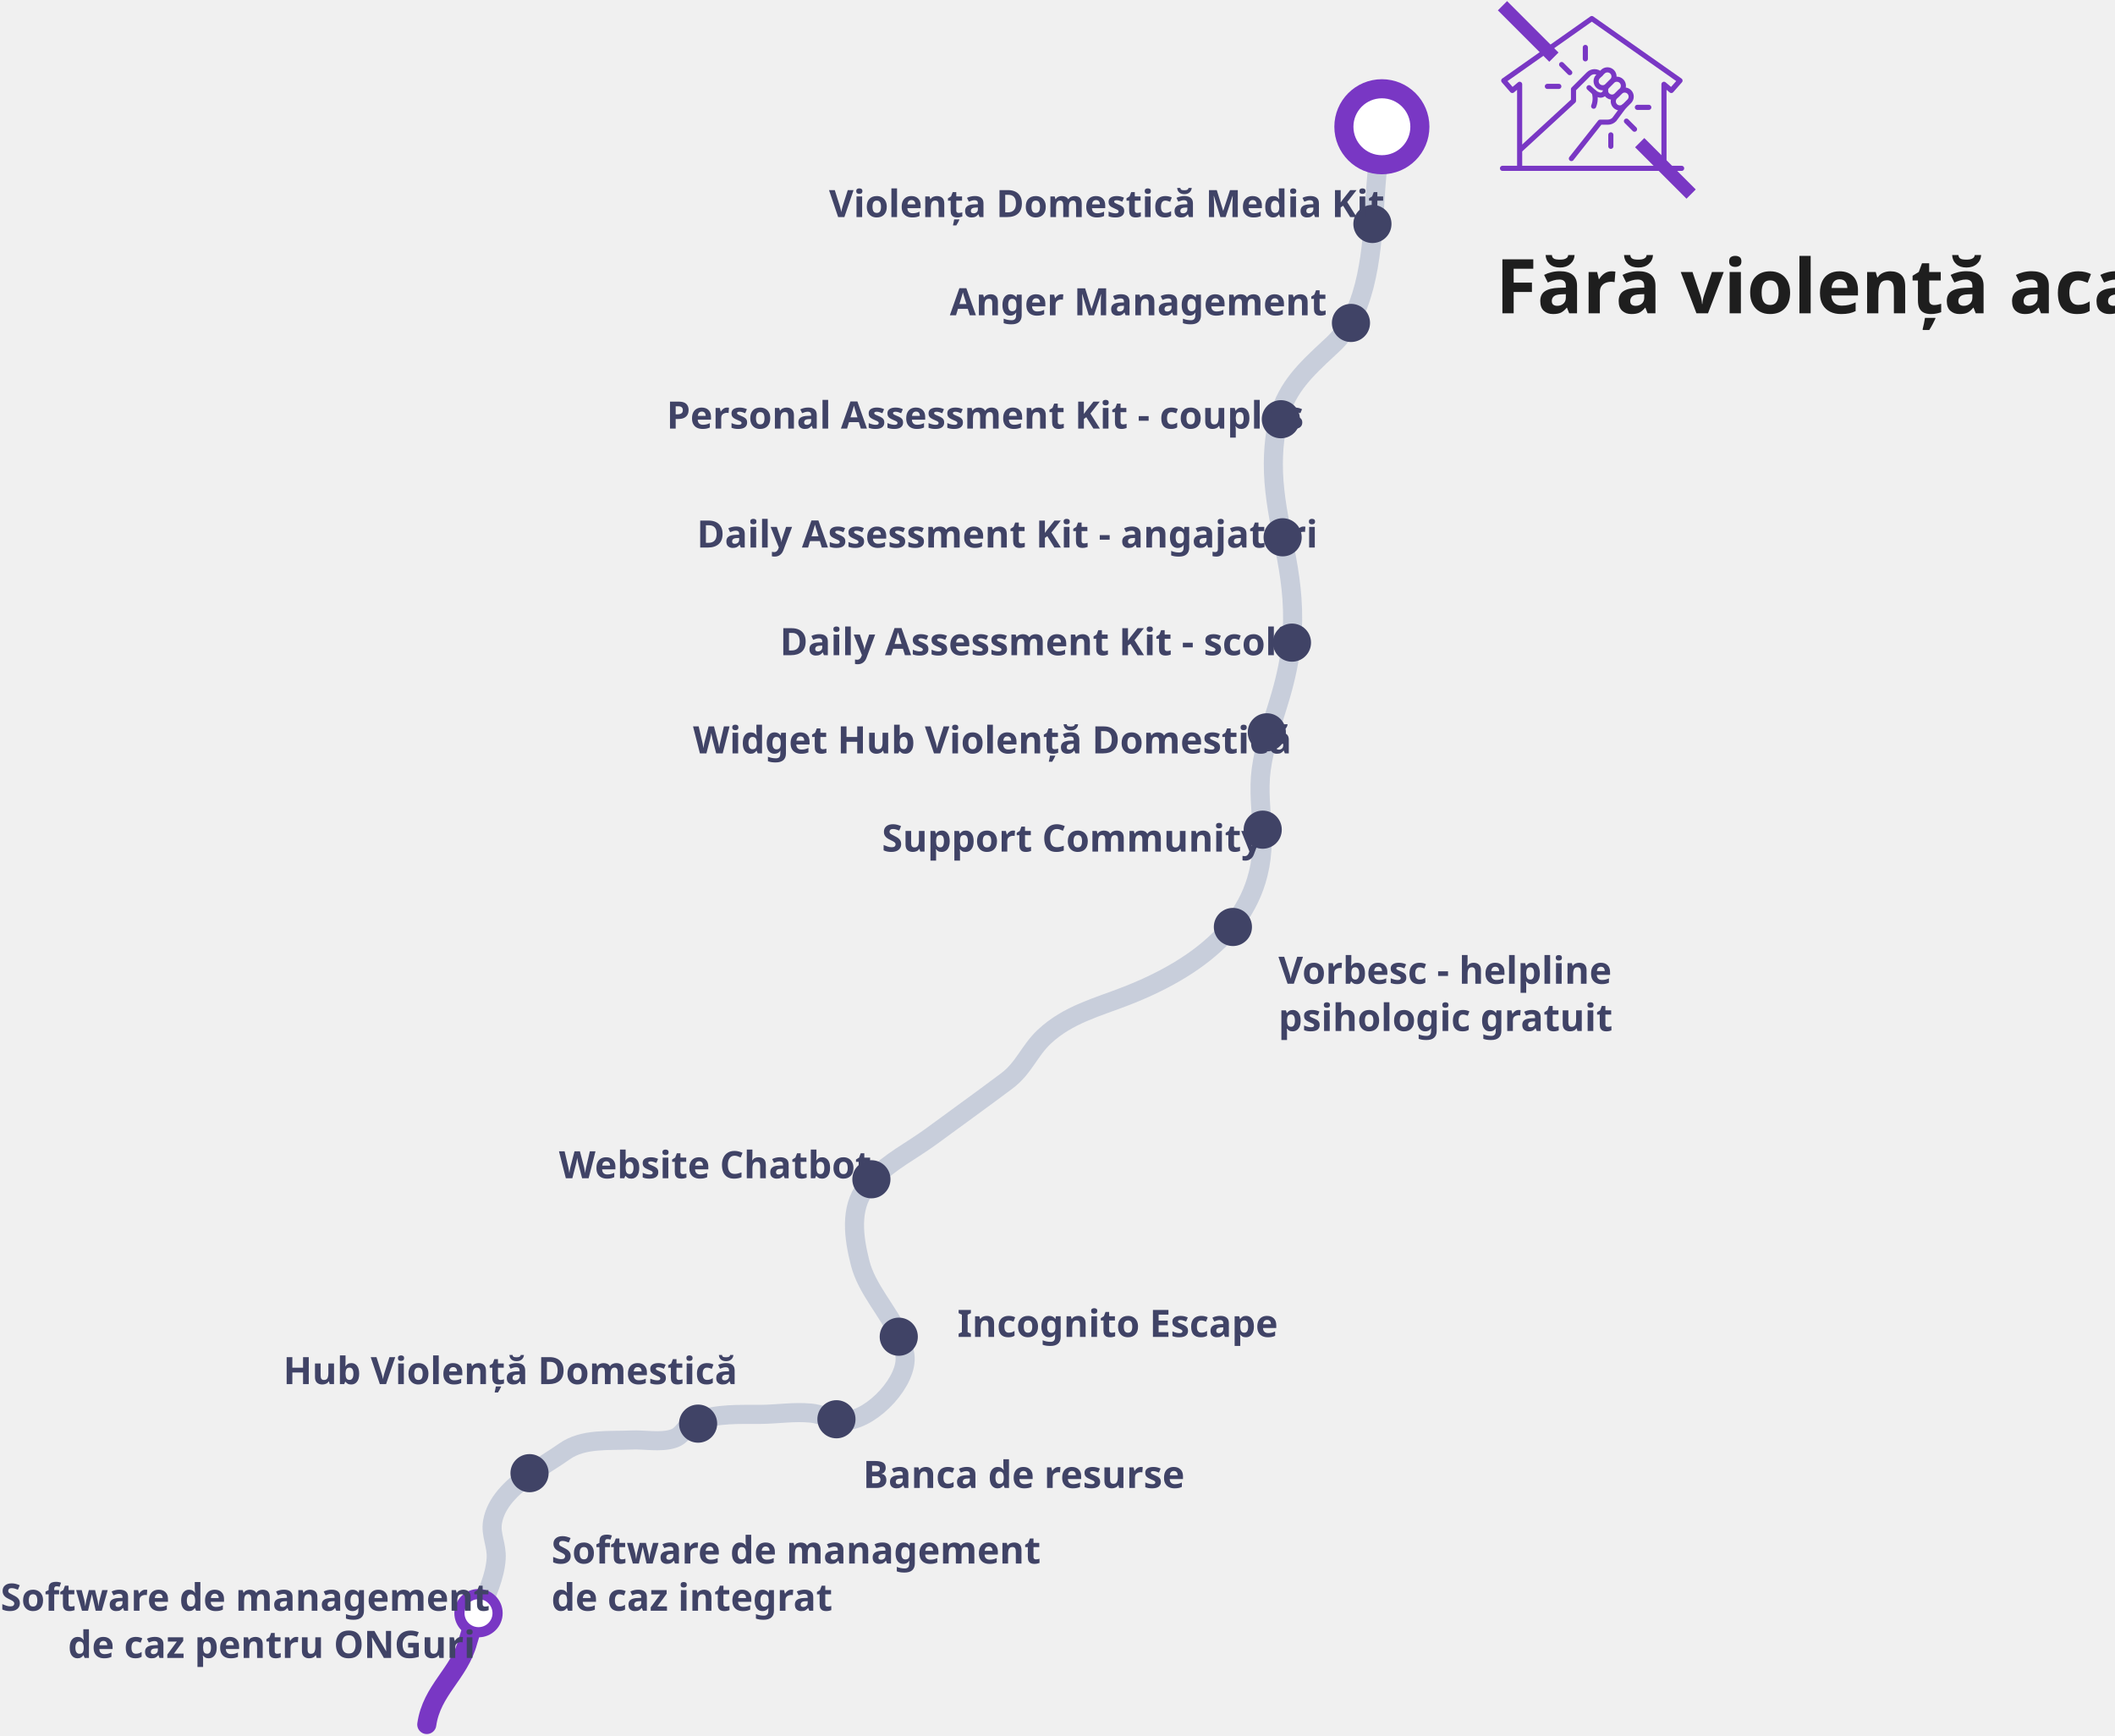
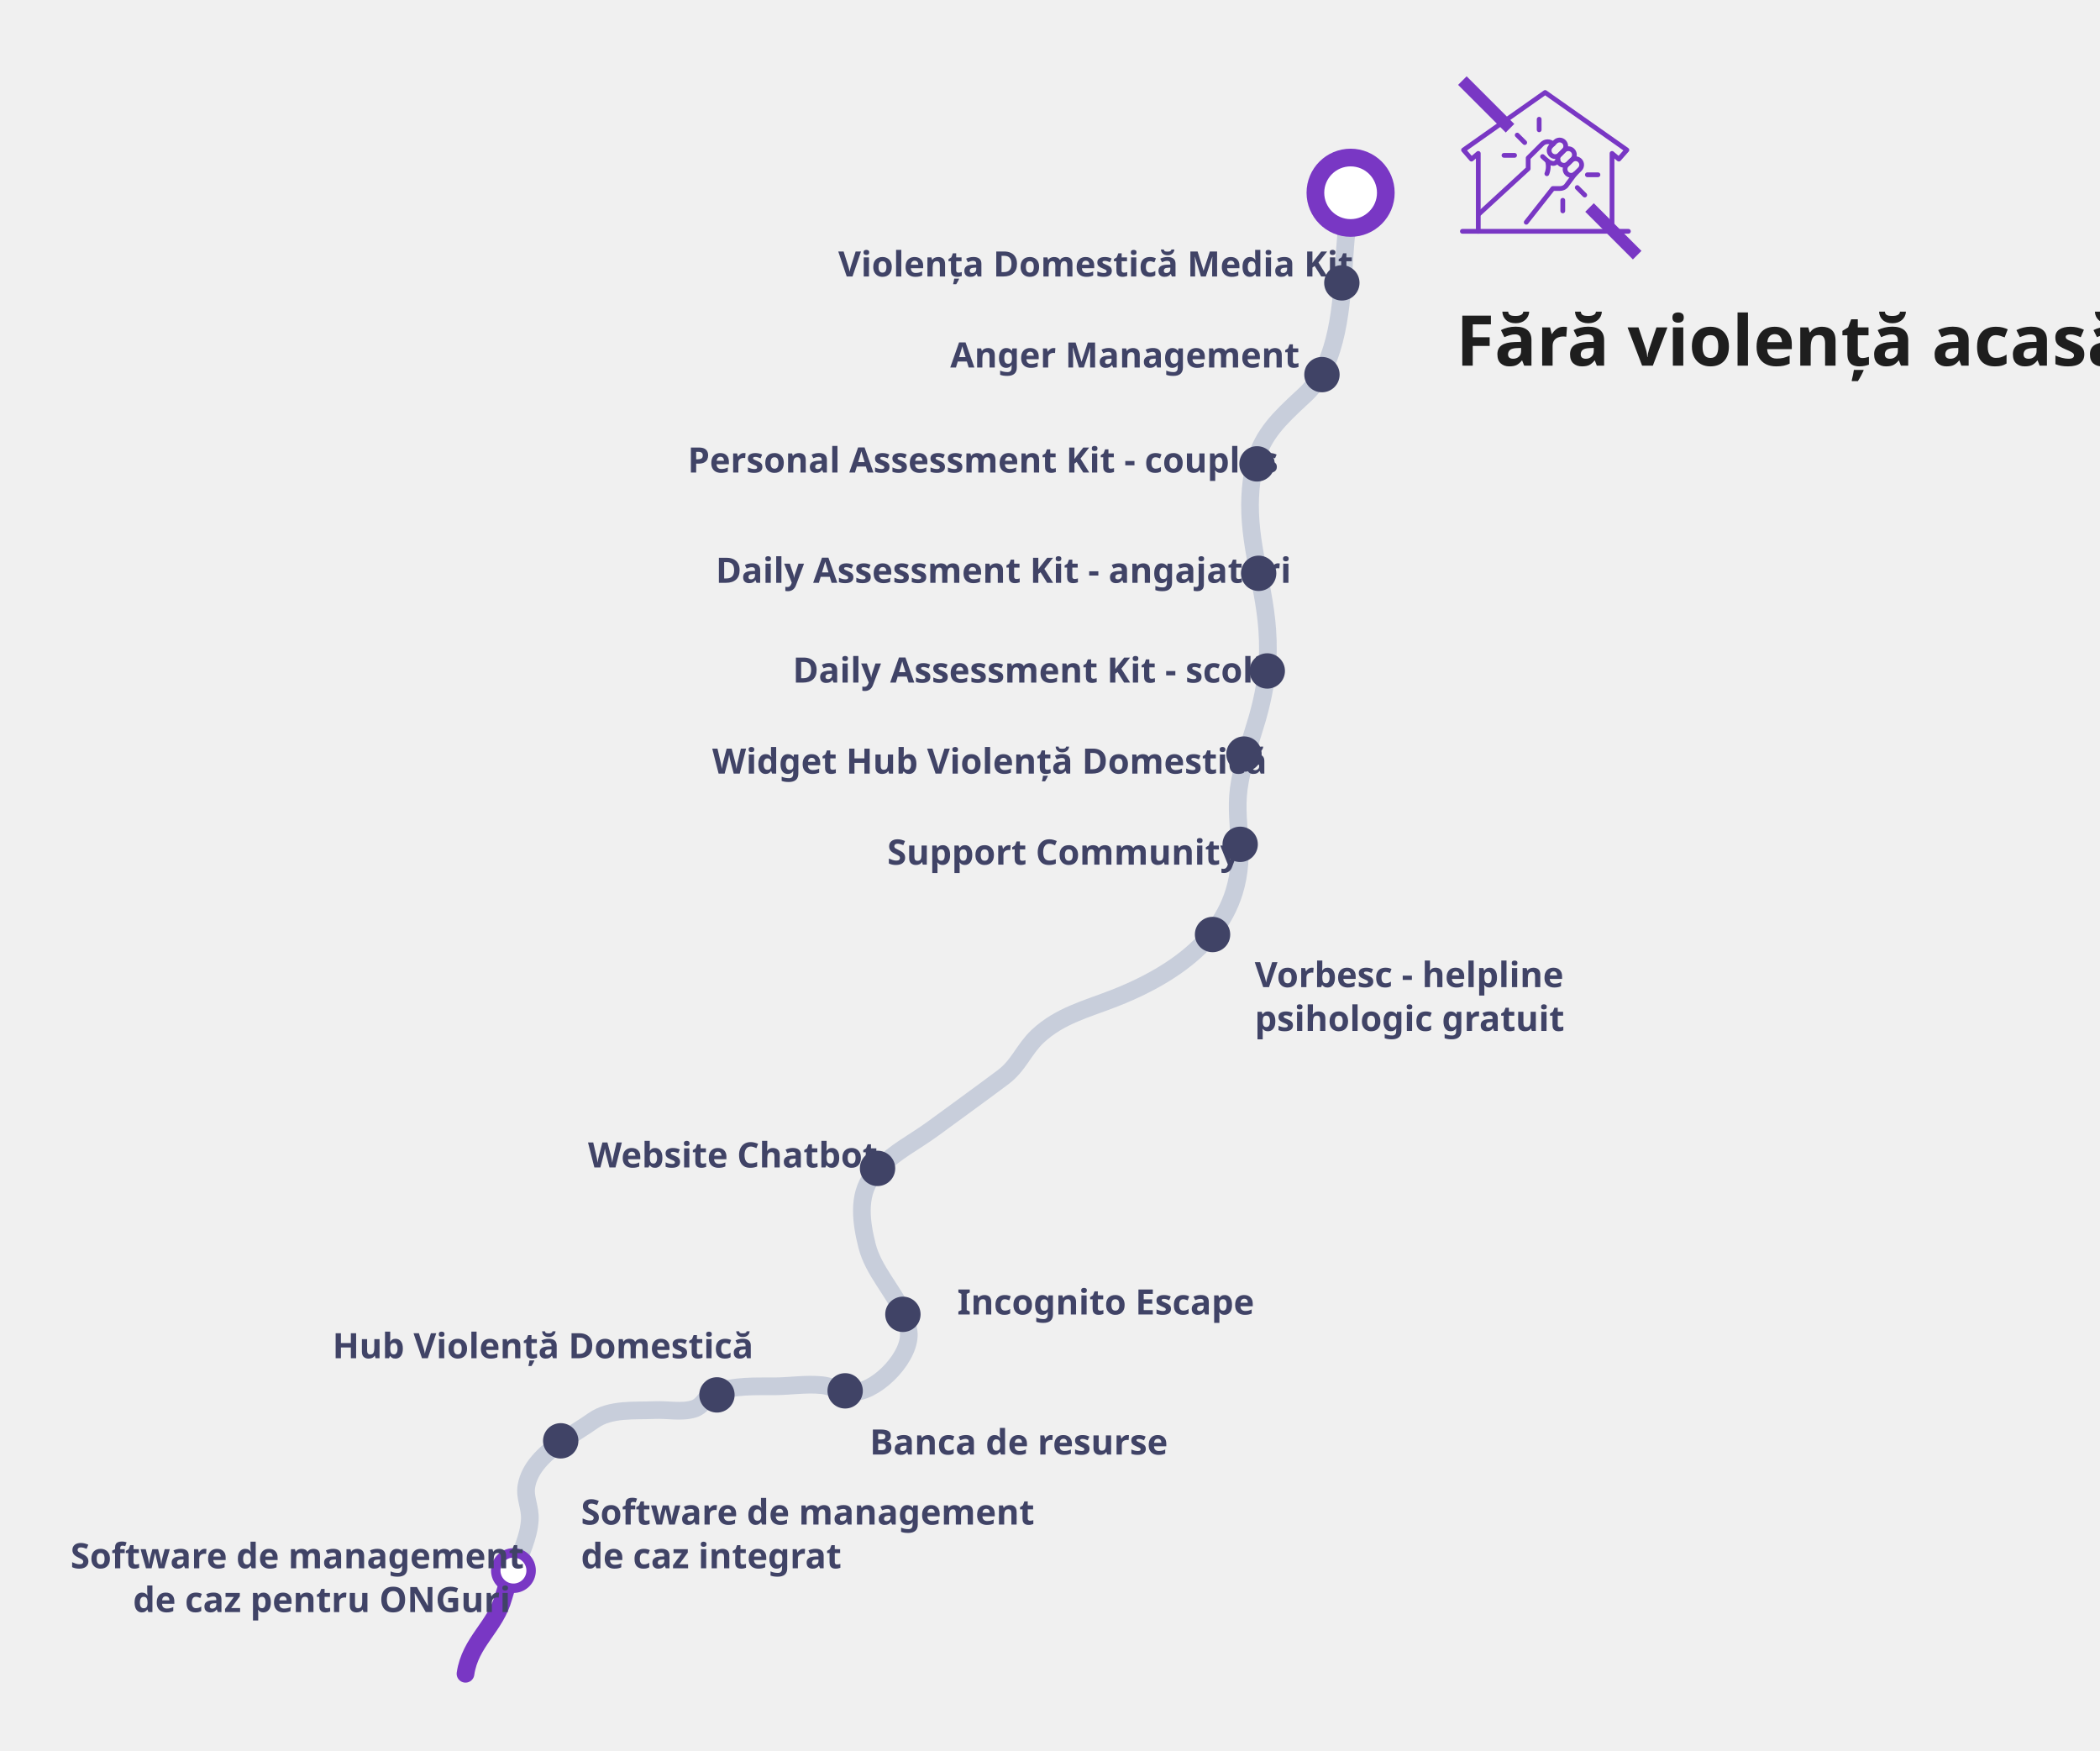
- <svg xmlns="http://www.w3.org/2000/svg" width="1120" height="919" viewBox="0 0 1120 919" fill="none">
-   <path d="M727.199 119.324C727.953 109.869 728.357 100.792 729.085 93.007C729.893 84.469 731.617 75.957 732.398 67.472C732.452 66.879 732.506 66.287 732.559 65.694" stroke="#C8CEDB" stroke-width="10.106" stroke-miterlimit="10" stroke-linecap="round" stroke-linejoin="round" />
-   <path d="M731.777 87.242C742.89 87.242 751.899 78.234 751.899 67.121C751.899 56.009 742.89 47 731.777 47C720.665 47 711.656 56.009 711.656 67.121C711.656 78.234 720.665 87.242 731.777 87.242Z" fill="white" stroke="#7937C4" stroke-width="10.106" stroke-miterlimit="10" stroke-linecap="round" stroke-linejoin="round" />
-   <path d="M715.4 169.802C721.515 158.596 724.424 144.805 726.067 131.068C726.525 127.135 726.902 123.202 727.198 119.323" stroke="#C8CEDB" stroke-width="10.106" stroke-miterlimit="10" stroke-linecap="round" stroke-linejoin="round" />
-   <path d="M726.768 128.697C732.347 128.697 736.869 124.175 736.869 118.596C736.869 113.017 732.347 108.495 726.768 108.495C721.189 108.495 716.667 113.017 716.667 118.596C716.667 124.175 721.189 128.697 726.768 128.697Z" fill="#404366" />
-   <path d="M677.421 220.334C681.838 204.926 691.158 196.037 703.603 184.455C704.33 183.781 705.057 183.108 705.785 182.435C709.663 178.825 712.815 174.542 715.401 169.802" stroke="#C8CEDB" stroke-width="10.106" stroke-miterlimit="10" stroke-linecap="round" stroke-linejoin="round" />
-   <path d="M715.401 181.115C720.979 181.115 725.502 176.592 725.502 171.014C725.502 165.435 720.979 160.913 715.401 160.913C709.822 160.913 705.3 165.435 705.3 171.014C705.3 176.592 709.822 181.115 715.401 181.115Z" fill="#404366" />
-   <path d="M679.145 284.522C676.506 271 674.243 258.61 674.297 245.33C674.324 239.727 674.755 233.963 675.751 227.876C676.182 225.182 676.748 222.677 677.421 220.333" stroke="#C8CEDB" stroke-width="10.106" stroke-miterlimit="10" stroke-linecap="round" stroke-linejoin="round" />
-   <path d="M678.283 232.105C683.861 232.105 688.384 227.582 688.384 222.004C688.384 216.425 683.861 211.903 678.283 211.903C672.704 211.903 668.182 216.425 668.182 222.004C668.182 227.582 672.704 232.105 678.283 232.105Z" fill="#404366" />
-   <path d="M683.859 340.28C684.64 332.523 684.721 324.9 684.155 316.954C683.67 310.139 682.7 303.108 681.3 295.593C680.599 291.795 679.872 288.105 679.172 284.496" stroke="#C8CEDB" stroke-width="10.106" stroke-miterlimit="10" stroke-linecap="round" stroke-linejoin="round" />
-   <path d="M679.226 294.623C684.805 294.623 689.327 290.101 689.327 284.522C689.327 278.944 684.805 274.421 679.226 274.421C673.647 274.421 669.125 278.944 669.125 284.522C669.125 290.101 673.647 294.623 679.226 294.623Z" fill="#404366" />
-   <path d="M672.033 388.522C674 381.68 676.262 374.919 678.255 368.051C681.111 358.219 682.942 349.168 683.858 340.28" stroke="#C8CEDB" stroke-width="10.106" stroke-miterlimit="10" stroke-linecap="round" stroke-linejoin="round" />
-   <path d="M684.155 350.408C689.733 350.408 694.256 345.885 694.256 340.307C694.256 334.728 689.733 330.206 684.155 330.206C678.576 330.206 674.054 334.728 674.054 340.307C674.054 345.885 678.576 350.408 684.155 350.408Z" fill="#404366" />
-   <path d="M668.317 439.62C667.913 428.98 666.431 418.421 667.859 407.593C668.721 401.101 670.256 394.798 672.034 388.549" stroke="#C8CEDB" stroke-width="10.106" stroke-miterlimit="10" stroke-linecap="round" stroke-linejoin="round" />
-   <path d="M670.849 397.896C676.428 397.896 680.95 393.373 680.95 387.795C680.95 382.216 676.428 377.694 670.849 377.694C665.27 377.694 660.748 382.216 660.748 387.795C660.748 393.373 665.27 397.896 670.849 397.896Z" fill="#404366" />
-   <path d="M652.882 489.667C658.323 482.798 662.606 475.067 665.272 466.34C666.808 461.33 667.831 455.97 668.208 450.286C668.451 446.704 668.424 443.148 668.289 439.593" stroke="#C8CEDB" stroke-width="10.106" stroke-miterlimit="10" stroke-linecap="round" stroke-linejoin="round" />
-   <path d="M668.666 449.452C674.245 449.452 678.767 444.929 678.767 439.351C678.767 433.772 674.245 429.25 668.666 429.25C663.088 429.25 658.565 433.772 658.565 439.351C658.565 444.929 663.088 449.452 668.666 449.452Z" fill="#404366" />
-   <path d="M462.283 624.482C471.441 614.838 482.593 609.559 493.448 601.559C506.674 591.835 520.007 582.246 533.098 572.441C542.229 565.599 544.95 556.603 552.95 549.034C565.61 537.128 581.367 533.33 596.775 527.269C599.846 526.057 602.943 524.791 605.987 523.418C623.792 515.445 641.031 504.616 652.883 489.667" stroke="#C8CEDB" stroke-width="10.106" stroke-miterlimit="10" stroke-linecap="round" stroke-linejoin="round" />
-   <path d="M652.882 500.98C658.461 500.98 662.983 496.457 662.983 490.879C662.983 485.3 658.461 480.778 652.882 480.778C647.304 480.778 642.781 485.3 642.781 490.879C642.781 496.457 647.304 500.98 652.882 500.98Z" fill="#404366" />
-   <path d="M462.283 624.482C460.936 625.883 459.643 627.391 458.404 629.007C449.892 640.051 452.155 655.701 455.468 668.738C459.05 682.906 470.552 694.408 476.263 707.58" stroke="#C8CEDB" stroke-width="10.106" stroke-miterlimit="10" stroke-linecap="round" stroke-linejoin="round" />
-   <path d="M461.449 634.583C467.027 634.583 471.55 630.061 471.55 624.482C471.55 618.903 467.027 614.381 461.449 614.381C455.87 614.381 451.348 618.903 451.348 624.482C451.348 630.061 455.87 634.583 461.449 634.583Z" fill="#404366" />
-   <path d="M476.262 707.58C477.663 710.812 478.714 714.125 479.199 717.627C481.084 731.014 462.417 751.081 448.545 752.24C446.498 752.401 444.451 752.105 442.377 751.62" stroke="#C8CEDB" stroke-width="10.106" stroke-miterlimit="10" stroke-linecap="round" stroke-linejoin="round" />
-   <path d="M475.94 717.95C481.519 717.95 486.041 713.427 486.041 707.849C486.041 702.27 481.519 697.748 475.94 697.748C470.361 697.748 465.839 702.27 465.839 707.849C465.839 713.427 470.361 717.95 475.94 717.95Z" fill="#404366" />
-   <path d="M442.377 751.62C438.148 750.623 433.892 748.791 429.663 748.333C420.693 747.418 411.831 748.899 402.888 748.98C392.33 749.061 379.104 748.36 369.326 752.535" stroke="#C8CEDB" stroke-width="10.106" stroke-miterlimit="10" stroke-linecap="round" stroke-linejoin="round" />
-   <path d="M442.943 761.667C448.521 761.667 453.044 757.144 453.044 751.566C453.044 745.987 448.521 741.465 442.943 741.465C437.364 741.465 432.842 745.987 432.842 751.566C432.842 757.144 437.364 761.667 442.943 761.667Z" fill="#404366" />
-   <path d="M369.299 752.536C368.006 753.102 366.74 753.721 365.582 754.475C362.161 756.63 361.353 760.32 356.397 761.883C349.636 764.011 341.151 762.206 334.148 762.556C322.7 763.095 308.801 761.559 298.889 768.617C293.555 772.415 286.66 776.428 280.168 781.088" stroke="#C8CEDB" stroke-width="10.106" stroke-miterlimit="10" stroke-linecap="round" stroke-linejoin="round" />
-   <path d="M369.677 763.984C375.256 763.984 379.778 759.461 379.778 753.883C379.778 748.304 375.256 743.781 369.677 743.781C364.099 743.781 359.576 748.304 359.576 753.883C359.576 759.461 364.099 763.984 369.677 763.984Z" fill="#404366" />
-   <path d="M280.169 781.06C270.984 787.66 262.633 795.552 260.829 805.895C259.644 812.629 263.199 818.124 262.741 825.37C262.149 834.905 257.596 844.656 253.448 854.246" stroke="#C8CEDB" stroke-width="10.106" stroke-miterlimit="10" stroke-linecap="round" stroke-linejoin="round" />
-   <path d="M280.411 790.219C285.989 790.219 290.512 785.697 290.512 780.118C290.512 774.539 285.989 770.017 280.411 770.017C274.832 770.017 270.31 774.539 270.31 780.118C270.31 785.697 274.832 790.219 280.411 790.219Z" fill="#404366" />
-   <path d="M253.394 854.246C251.185 859.337 249.084 864.374 247.764 869.276C243.185 886.354 228.613 894.973 226 913.209" stroke="#7937C4" stroke-width="10.106" stroke-miterlimit="10" stroke-linecap="round" stroke-linejoin="round" />
-   <path d="M253.394 864.347C258.973 864.347 263.495 859.825 263.495 854.246C263.495 848.668 258.973 844.145 253.394 844.145C247.815 844.145 243.293 848.668 243.293 854.246C243.293 859.825 247.815 864.347 253.394 864.347Z" fill="white" stroke="#7937C4" stroke-width="5.387" stroke-miterlimit="10" stroke-linecap="round" stroke-linejoin="round" />
-   <path d="M853.683 42.955C855.048 41.59 855.048 39.378 853.683 38.014C852.319 36.649 850.107 36.649 848.742 38.014L846.246 40.51C844.882 41.874 844.882 44.086 846.246 45.451C847.61 46.815 849.822 46.815 851.187 45.451L853.683 42.955Z" stroke="#7937C4" stroke-width="2.714" stroke-linecap="round" stroke-linejoin="round" />
-   <path d="M858.642 47.9C860.007 46.536 860.007 44.324 858.642 42.959C857.278 41.595 855.066 41.595 853.701 42.959L851.205 45.456C849.84 46.82 849.84 49.032 851.205 50.397C852.569 51.761 854.781 51.761 856.146 50.397L858.642 47.9Z" stroke="#7937C4" stroke-width="2.714" stroke-linecap="round" stroke-linejoin="round" />
-   <path d="M862.781 53.635C864.145 52.27 864.145 50.058 862.781 48.694C861.416 47.329 859.204 47.329 857.84 48.694L855.344 51.19C853.979 52.554 853.979 54.766 855.344 56.13C856.708 57.495 858.92 57.495 860.284 56.13L862.781 53.635Z" stroke="#7937C4" stroke-width="2.714" stroke-linecap="round" stroke-linejoin="round" />
-   <path d="M847.51 39.27C846.678 38.438 845.549 37.971 844.372 37.971C843.194 37.971 842.065 38.438 841.233 39.27L833.244 47.24V53.373L805.403 78.976" stroke="#7937C4" stroke-width="2.714" stroke-linecap="round" stroke-linejoin="round" />
-   <path d="M850.186 48.259C850.039 48.884 849.678 49.438 849.167 49.826C848.656 50.215 848.025 50.413 847.384 50.388C846.084 50.189 844.879 49.584 843.945 48.659C842.962 47.785 842.252 47.221 841.47 46.439" stroke="#7937C4" stroke-width="2.714" stroke-linecap="round" stroke-linejoin="round" />
-   <path d="M860.013 56.32L854.845 63.271C854.4 63.72 853.87 64.077 853.285 64.32C852.701 64.564 852.075 64.69 851.442 64.691H847.348L832.136 83.961" stroke="#7937C4" stroke-width="2.714" stroke-linecap="round" stroke-linejoin="round" />
-   <path d="M844.253 48.968C844.981 51.36 844.865 53.929 843.926 56.247" stroke="#7937C4" stroke-width="2.714" stroke-linecap="round" stroke-linejoin="round" />
-   <path d="M853.02 71.423V77.483" stroke="#7937C4" stroke-width="2.714" stroke-linecap="round" stroke-linejoin="round" />
-   <path d="M867.074 56.849H873.115" stroke="#7937C4" stroke-width="2.714" stroke-linecap="round" stroke-linejoin="round" />
-   <path d="M861.285 64.145L865.561 68.421" stroke="#7937C4" stroke-width="2.714" stroke-linecap="round" stroke-linejoin="round" />
-   <path d="M839.523 31.156V25.115" stroke="#7937C4" stroke-width="2.714" stroke-linecap="round" stroke-linejoin="round" />
-   <path d="M825.475 45.749H819.415" stroke="#7937C4" stroke-width="2.714" stroke-linecap="round" stroke-linejoin="round" />
-   <path d="M831.261 38.45L826.967 34.174" stroke="#7937C4" stroke-width="2.714" stroke-linecap="round" stroke-linejoin="round" />
-   <path d="M881.156 89.147V44.638L885.05 47.913L889.654 42.69L842.943 9.827L796.305 42.69L800.836 47.913L804.73 44.638V89.147" stroke="#7937C4" stroke-width="2.714" stroke-linecap="round" stroke-linejoin="round" />
-   <path d="M795.65 89.147H890.51" stroke="#7937C4" stroke-width="2.714" stroke-linecap="round" stroke-linejoin="round" />
-   <path d="M798.081 0.594L793.191 5.483L820.418 32.71L825.307 27.82L798.081 0.594Z" fill="#7937C4" />
-   <path d="M870.748 73.099L865.858 77.989L893.085 105.215L897.974 100.326L870.748 73.099Z" fill="#7937C4" />
-   <text fill="#1E1E1E" xml:space="preserve" style="white-space: pre" font-family="Titillium Web" font-size="40" font-weight="600" letter-spacing="0px">
-     <tspan x="792" y="165.9">Fără violență acasă</tspan>
-   </text>
-   <text fill="#404366" xml:space="preserve" style="white-space: pre" font-family="Titillium Web" font-size="20" font-weight="600" letter-spacing="0px">
-     <tspan x="0.301" y="852.95">Software de management + <svg xmlns="http://www.w3.org/2000/svg" width="1200" height="1000" viewBox="0 0 1200 1000" fill="none">
+   <g id="segment-care-01-fara-violenta-acasa">
+     <g id="Group 1146">
+       <g id="Group 1138">
+         <path id="Vector" d="M767.199 162.324C767.953 152.869 768.357 143.792 769.085 136.007C769.893 127.469 771.617 118.957 772.398 110.472C772.452 109.88 772.506 109.287 772.559 108.694" stroke="#C8CEDB" stroke-width="10.106" stroke-miterlimit="10" stroke-linecap="round" stroke-linejoin="round" />
+         <path id="Vector_2" d="M771.777 130.242C782.89 130.242 791.899 121.234 791.899 110.121C791.899 99.009 782.89 90 771.777 90C760.665 90 751.656 99.009 751.656 110.121C751.656 121.234 760.665 130.242 771.777 130.242Z" fill="white" stroke="#7937C4" stroke-width="10.106" stroke-miterlimit="10" stroke-linecap="round" stroke-linejoin="round" />
+         <path id="Vector_3" d="M755.4 212.801C761.515 201.596 764.424 187.805 766.067 174.067C766.525 170.135 766.902 166.202 767.198 162.323" stroke="#C8CEDB" stroke-width="10.106" stroke-miterlimit="10" stroke-linecap="round" stroke-linejoin="round" />
+         <path id="Vector_4" d="M766.768 171.697C772.347 171.697 776.869 167.175 776.869 161.596C776.869 156.017 772.347 151.495 766.768 151.495C761.189 151.495 756.667 156.017 756.667 161.596C756.667 167.175 761.189 171.697 766.768 171.697Z" fill="#404366" />
+         <path id="Vector_5" d="M717.421 263.334C721.838 247.926 731.158 239.037 743.603 227.455C744.33 226.782 745.057 226.108 745.785 225.435C749.663 221.825 752.815 217.542 755.401 212.802" stroke="#C8CEDB" stroke-width="10.106" stroke-miterlimit="10" stroke-linecap="round" stroke-linejoin="round" />
+         <path id="Vector_6" d="M755.401 224.114C760.979 224.114 765.502 219.592 765.502 214.013C765.502 208.434 760.979 203.912 755.401 203.912C749.822 203.912 745.3 208.434 745.3 214.013C745.3 219.592 749.822 224.114 755.401 224.114Z" fill="#404366" />
+         <path id="Vector_7" d="M719.145 327.523C716.506 314.001 714.243 301.61 714.297 288.331C714.324 282.728 714.755 276.964 715.751 270.876C716.182 268.182 716.748 265.677 717.421 263.334" stroke="#C8CEDB" stroke-width="10.106" stroke-miterlimit="10" stroke-linecap="round" stroke-linejoin="round" />
+         <path id="Vector_8" d="M718.283 275.104C723.861 275.104 728.384 270.582 728.384 265.003C728.384 259.425 723.861 254.902 718.283 254.902C712.704 254.902 708.182 259.425 708.182 265.003C708.182 270.582 712.704 275.104 718.283 275.104Z" fill="#404366" />
+         <path id="Vector_9" d="M723.859 383.28C724.64 375.522 724.721 367.899 724.155 359.953C723.67 353.138 722.7 346.108 721.3 338.593C720.599 334.795 719.872 331.105 719.172 327.495" stroke="#C8CEDB" stroke-width="10.106" stroke-miterlimit="10" stroke-linecap="round" stroke-linejoin="round" />
+         <path id="Vector_10" d="M719.226 337.624C724.805 337.624 729.327 333.102 729.327 327.523C729.327 321.944 724.805 317.422 719.226 317.422C713.647 317.422 709.125 321.944 709.125 327.523C709.125 333.102 713.647 337.624 719.226 337.624Z" fill="#404366" />
+         <path id="Vector_11" d="M712.033 431.522C714 424.68 716.262 417.919 718.255 411.05C721.111 401.219 722.942 392.168 723.858 383.279" stroke="#C8CEDB" stroke-width="10.106" stroke-miterlimit="10" stroke-linecap="round" stroke-linejoin="round" />
+         <path id="Vector_12" d="M724.155 393.408C729.733 393.408 734.256 388.886 734.256 383.307C734.256 377.728 729.733 373.206 724.155 373.206C718.576 373.206 714.054 377.728 714.054 383.307C714.054 388.886 718.576 393.408 724.155 393.408Z" fill="#404366" />
+         <path id="Vector_13" d="M708.317 482.62C707.913 471.98 706.431 461.421 707.859 450.593C708.721 444.101 710.256 437.798 712.034 431.549" stroke="#C8CEDB" stroke-width="10.106" stroke-miterlimit="10" stroke-linecap="round" stroke-linejoin="round" />
+         <path id="Vector_14" d="M710.849 440.895C716.428 440.895 720.95 436.373 720.95 430.794C720.95 425.216 716.428 420.693 710.849 420.693C705.27 420.693 700.748 425.216 700.748 430.794C700.748 436.373 705.27 440.895 710.849 440.895Z" fill="#404366" />
+         <path id="Vector_15" d="M692.882 532.667C698.323 525.798 702.606 518.068 705.272 509.34C706.808 504.33 707.831 498.97 708.208 493.286C708.451 489.704 708.424 486.148 708.289 482.593" stroke="#C8CEDB" stroke-width="10.106" stroke-miterlimit="10" stroke-linecap="round" stroke-linejoin="round" />
+         <path id="Vector_16" d="M708.666 492.452C714.245 492.452 718.767 487.93 718.767 482.351C718.767 476.772 714.245 472.25 708.666 472.25C703.088 472.25 698.565 476.772 698.565 482.351C698.565 487.93 703.088 492.452 708.666 492.452Z" fill="#404366" />
+         <path id="Vector_17" d="M502.283 667.482C511.441 657.839 522.593 652.559 533.448 644.559C546.674 634.835 560.007 625.246 573.098 615.441C582.229 608.6 584.95 599.603 592.95 592.034C605.61 580.128 621.367 576.33 636.775 570.27C639.846 569.058 642.943 567.792 645.987 566.418C663.792 558.445 681.031 547.616 692.883 532.667" stroke="#C8CEDB" stroke-width="10.106" stroke-miterlimit="10" stroke-linecap="round" stroke-linejoin="round" />
+         <path id="Vector_18" d="M692.882 543.979C698.461 543.979 702.983 539.457 702.983 533.878C702.983 528.3 698.461 523.777 692.882 523.777C687.304 523.777 682.781 528.3 682.781 533.878C682.781 539.457 687.304 543.979 692.882 543.979Z" fill="#404366" />
+         <path id="Vector_19" d="M502.283 667.482C500.936 668.883 499.643 670.391 498.404 672.008C489.892 683.051 492.155 698.701 495.468 711.738C499.05 725.907 510.552 737.408 516.263 750.58" stroke="#C8CEDB" stroke-width="10.106" stroke-miterlimit="10" stroke-linecap="round" stroke-linejoin="round" />
+         <path id="Vector_20" d="M501.449 677.583C507.027 677.583 511.55 673.061 511.55 667.482C511.55 661.903 507.027 657.381 501.449 657.381C495.87 657.381 491.348 661.903 491.348 667.482C491.348 673.061 495.87 677.583 501.449 677.583Z" fill="#404366" />
+         <path id="Vector_21" d="M516.262 750.58C517.663 753.812 518.714 757.126 519.199 760.627C521.084 774.014 502.417 794.082 488.545 795.24C486.498 795.402 484.451 795.105 482.377 794.621" stroke="#C8CEDB" stroke-width="10.106" stroke-miterlimit="10" stroke-linecap="round" stroke-linejoin="round" />
+         <path id="Vector_22" d="M515.94 760.95C521.519 760.95 526.041 756.428 526.041 750.849C526.041 745.27 521.519 740.748 515.94 740.748C510.361 740.748 505.839 745.27 505.839 750.849C505.839 756.428 510.361 760.95 515.94 760.95Z" fill="#404366" />
+         <path id="Vector_23" d="M482.377 794.62C478.148 793.623 473.892 791.792 469.663 791.334C460.693 790.418 451.831 791.9 442.888 791.98C432.33 792.061 419.104 791.361 409.326 795.536" stroke="#C8CEDB" stroke-width="10.106" stroke-miterlimit="10" stroke-linecap="round" stroke-linejoin="round" />
+         <path id="Vector_24" d="M482.943 804.667C488.521 804.667 493.044 800.144 493.044 794.566C493.044 788.987 488.521 784.465 482.943 784.465C477.364 784.465 472.842 788.987 472.842 794.566C472.842 800.144 477.364 804.667 482.943 804.667Z" fill="#404366" />
+         <path id="Vector_25" d="M409.299 795.536C408.006 796.102 406.74 796.721 405.582 797.476C402.161 799.63 401.353 803.321 396.397 804.883C389.636 807.011 381.151 805.206 374.148 805.556C362.7 806.095 348.801 804.56 338.889 811.617C333.555 815.415 326.66 819.428 320.168 824.088" stroke="#C8CEDB" stroke-width="10.106" stroke-miterlimit="10" stroke-linecap="round" stroke-linejoin="round" />
+         <path id="Vector_26" d="M409.677 806.983C415.256 806.983 419.778 802.461 419.778 796.882C419.778 791.304 415.256 786.781 409.677 786.781C404.099 786.781 399.576 791.304 399.576 796.882C399.576 802.461 404.099 806.983 409.677 806.983Z" fill="#404366" />
+         <path id="Vector_27" d="M320.169 824.061C310.984 830.66 302.633 838.552 300.829 848.896C299.644 855.63 303.199 861.125 302.741 868.37C302.149 877.906 297.596 887.657 293.448 897.246" stroke="#C8CEDB" stroke-width="10.106" stroke-miterlimit="10" stroke-linecap="round" stroke-linejoin="round" />
+         <path id="Vector_28" d="M320.411 833.22C325.989 833.22 330.512 828.697 330.512 823.119C330.512 817.54 325.989 813.018 320.411 813.018C314.832 813.018 310.31 817.54 310.31 823.119C310.31 828.697 314.832 833.22 320.411 833.22Z" fill="#404366" />
+         <path id="Vector_29" d="M293.394 897.246C291.185 902.337 289.084 907.374 287.764 912.276C283.185 929.354 268.613 937.973 266 956.209" stroke="#7937C4" stroke-width="10.106" stroke-miterlimit="10" stroke-linecap="round" stroke-linejoin="round" />
+         <path id="Vector_30" d="M293.394 907.348C298.973 907.348 303.495 902.825 303.495 897.247C303.495 891.668 298.973 887.146 293.394 887.146C287.815 887.146 283.293 891.668 283.293 897.247C283.293 902.825 287.815 907.348 293.394 907.348Z" fill="white" stroke="#7937C4" stroke-width="5.387" stroke-miterlimit="10" stroke-linecap="round" stroke-linejoin="round" />
+       </g>
+       <g id="icon-fara-violenta-acasa 1">
+         <path id="Vector_31" d="M893.683 85.955C895.048 84.59 895.048 82.378 893.683 81.014C892.319 79.649 890.107 79.649 888.742 81.014L886.246 83.51C884.882 84.874 884.882 87.086 886.246 88.451C887.61 89.815 889.822 89.815 891.187 88.451L893.683 85.955Z" stroke="#7937C4" stroke-width="2.714" stroke-linecap="round" stroke-linejoin="round" />
+         <path id="Vector_32" d="M898.642 90.901C900.007 89.536 900.007 87.324 898.642 85.96C897.278 84.596 895.066 84.596 893.701 85.96L891.205 88.456C889.84 89.82 889.84 92.032 891.205 93.397C892.569 94.761 894.781 94.761 896.146 93.397L898.642 90.901Z" stroke="#7937C4" stroke-width="2.714" stroke-linecap="round" stroke-linejoin="round" />
+         <path id="Vector_33" d="M902.781 96.634C904.145 95.27 904.145 93.058 902.781 91.693C901.416 90.329 899.204 90.329 897.84 91.693L895.344 94.189C893.979 95.554 893.979 97.766 895.344 99.13C896.708 100.495 898.92 100.495 900.284 99.13L902.781 96.634Z" stroke="#7937C4" stroke-width="2.714" stroke-linecap="round" stroke-linejoin="round" />
+         <path id="Vector_34" d="M887.51 82.27C886.678 81.438 885.549 80.971 884.372 80.971C883.194 80.971 882.065 81.438 881.233 82.27L873.244 90.24V96.373L845.403 121.976" stroke="#7937C4" stroke-width="2.714" stroke-linecap="round" stroke-linejoin="round" />
+         <path id="Vector_35" d="M890.186 91.258C890.039 91.883 889.678 92.437 889.167 92.826C888.656 93.214 888.025 93.412 887.384 93.387C886.084 93.189 884.879 92.584 883.945 91.658C882.962 90.785 882.252 90.221 881.47 89.439" stroke="#7937C4" stroke-width="2.714" stroke-linecap="round" stroke-linejoin="round" />
+         <path id="Vector_36" d="M900.013 99.32L894.845 106.271C894.4 106.72 893.87 107.077 893.285 107.32C892.701 107.564 892.075 107.69 891.442 107.691H887.348L872.136 126.961" stroke="#7937C4" stroke-width="2.714" stroke-linecap="round" stroke-linejoin="round" />
+         <path id="Vector_37" d="M884.253 91.968C884.981 94.36 884.865 96.929 883.926 99.247" stroke="#7937C4" stroke-width="2.714" stroke-linecap="round" stroke-linejoin="round" />
+         <path id="Vector_38" d="M893.02 114.423V120.483" stroke="#7937C4" stroke-width="2.714" stroke-linecap="round" stroke-linejoin="round" />
+         <path id="Vector_39" d="M907.074 99.849H913.115" stroke="#7937C4" stroke-width="2.714" stroke-linecap="round" stroke-linejoin="round" />
+         <path id="Vector_40" d="M901.285 107.146L905.561 111.422" stroke="#7937C4" stroke-width="2.714" stroke-linecap="round" stroke-linejoin="round" />
+         <path id="Vector_41" d="M879.523 74.156V68.114" stroke="#7937C4" stroke-width="2.714" stroke-linecap="round" stroke-linejoin="round" />
+         <path id="Vector_42" d="M865.475 88.749H859.415" stroke="#7937C4" stroke-width="2.714" stroke-linecap="round" stroke-linejoin="round" />
+         <path id="Vector_43" d="M871.261 81.45L866.967 77.174" stroke="#7937C4" stroke-width="2.714" stroke-linecap="round" stroke-linejoin="round" />
+         <path id="Vector_44" d="M921.156 132.146V87.637L925.05 90.913L929.654 85.69L882.943 52.827L836.305 85.69L840.836 90.913L844.73 87.637V132.146" stroke="#7937C4" stroke-width="2.714" stroke-linecap="round" stroke-linejoin="round" />
+         <path id="Vector_45" d="M835.65 132.147H930.51" stroke="#7937C4" stroke-width="2.714" stroke-linecap="round" stroke-linejoin="round" />
+         <path id="Vector_46" d="M838.081 43.594L833.191 48.483L860.418 75.71L865.307 70.82L838.081 43.594Z" fill="#7937C4" />
+         <path id="Vector_47" d="M910.748 116.1L905.858 120.989L933.085 148.216L937.974 143.326L910.748 116.1Z" fill="#7937C4" />
+       </g>
+       <text id="FÄrÄ violenÈÄ acasÄ" fill="#1E1E1E" xml:space="preserve" style="white-space: pre" font-family="Titillium Web" font-size="40" font-weight="600" letter-spacing="0px">
+         <tspan x="832" y="208.9">Fără violență acasă</tspan>
+       </text>
+       <text id="Software de managementâ¨de caz pentru ONGuri" fill="#404366" xml:space="preserve" style="white-space: pre" font-family="Titillium Web" font-size="20" font-weight="600" letter-spacing="0px">
+         <tspan x="40.301" y="895.95">Software de management </tspan>
-     <tspan x="36.004" y="877.95">de caz pentru ONGuri+         <tspan x="76.004" y="920.95">de caz pentru ONGuri </tspan>
-   </text>
-   <text fill="#404366" xml:space="preserve" style="white-space: pre" font-family="Titillium Web" font-size="20" font-weight="600" letter-spacing="0px">
-     <tspan x="292" y="827.95">Software de management+       </text>
+       <text id="Software de management â¨de caz integrat" fill="#404366" xml:space="preserve" style="white-space: pre" font-family="Titillium Web" font-size="20" font-weight="600" letter-spacing="0px">
+         <tspan x="332" y="870.95">Software de management </tspan>
-     <tspan x="292" y="852.95">de caz integrat+         <tspan x="332" y="895.95">de caz integrat</tspan>
-   </text>
-   <text fill="#404366" xml:space="preserve" style="white-space: pre" font-family="Titillium Web" font-size="20" font-weight="600" letter-spacing="0px">
-     <tspan x="150" y="732.95">Hub Violență Domestică</tspan>
-   </text>
-   <text fill="#404366" xml:space="preserve" style="white-space: pre" font-family="Titillium Web" font-size="20" font-weight="600" letter-spacing="0px">
-     <tspan x="457" y="787.95">Banca de resurse+       </text>
+       <text id="Hub ViolenÈÄ DomesticÄ" fill="#404366" xml:space="preserve" style="white-space: pre" font-family="Titillium Web" font-size="20" font-weight="600" letter-spacing="0px">
+         <tspan x="190" y="775.95">Hub Violență Domestică</tspan>
+       </text>
+       <text id="Banca de resurse" fill="#404366" xml:space="preserve" style="white-space: pre" font-family="Titillium Web" font-size="20" font-weight="600" letter-spacing="0px">
+         <tspan x="497" y="830.95">Banca de resurse</tspan>
-   </text>
-   <text fill="#404366" xml:space="preserve" style="white-space: pre" font-family="Titillium Web" font-size="20" font-weight="600" letter-spacing="0px">
-     <tspan x="507" y="707.95">Incognito Escape+       </text>
+       <text id="Incognito Escape" fill="#404366" xml:space="preserve" style="white-space: pre" font-family="Titillium Web" font-size="20" font-weight="600" letter-spacing="0px">
+         <tspan x="547" y="750.95">Incognito Escape</tspan>
-   </text>
-   <text fill="#404366" xml:space="preserve" style="white-space: pre" font-family="Titillium Web" font-size="20" font-weight="600" letter-spacing="0px">
-     <tspan x="296" y="623.95">Website Chatbot+       </text>
+       <text id="Website Chatbot" fill="#404366" xml:space="preserve" style="white-space: pre" font-family="Titillium Web" font-size="20" font-weight="600" letter-spacing="0px">
+         <tspan x="336" y="666.95">Website Chatbot</tspan>
-   </text>
-   <text fill="#404366" xml:space="preserve" style="white-space: pre" font-family="Titillium Web" font-size="20" font-weight="600" letter-spacing="0px">
-     <tspan x="677" y="520.95">Vorbesc - helpline+       </text>
+       <text id="Vorbesc - helpline â¨psihologic gratuit" fill="#404366" xml:space="preserve" style="white-space: pre" font-family="Titillium Web" font-size="20" font-weight="600" letter-spacing="0px">
+         <tspan x="717" y="563.95">Vorbesc - helpline </tspan>
-     <tspan x="677" y="545.95">psihologic gratuit+         <tspan x="717" y="588.95">psihologic gratuit</tspan>
-   </text>
-   <text fill="#404366" xml:space="preserve" style="white-space: pre" font-family="Titillium Web" font-size="20" font-weight="600" letter-spacing="0px">
-     <tspan x="467" y="450.95">Support Community+       </text>
+       <text id="Support Community" fill="#404366" xml:space="preserve" style="white-space: pre" font-family="Titillium Web" font-size="20" font-weight="600" letter-spacing="0px">
+         <tspan x="507" y="493.95">Support Community</tspan>
-   </text>
-   <text fill="#404366" xml:space="preserve" style="white-space: pre" font-family="Titillium Web" font-size="20" font-weight="600" letter-spacing="0px">
-     <tspan x="367" y="398.95">Widget Hub Violență Domestică</tspan>
-   </text>
-   <text fill="#404366" xml:space="preserve" style="white-space: pre" font-family="Titillium Web" font-size="20" font-weight="600" letter-spacing="0px">
-     <tspan x="413" y="346.95">Daily Assessment Kit - scoli+       </text>
+       <text id="Widget Hub ViolenÈÄ DomesticÄ" fill="#404366" xml:space="preserve" style="white-space: pre" font-family="Titillium Web" font-size="20" font-weight="600" letter-spacing="0px">
+         <tspan x="407" y="441.95">Widget Hub Violență Domestică</tspan>
+       </text>
+       <text id="Daily Assessment Kit - scoli" fill="#404366" xml:space="preserve" style="white-space: pre" font-family="Titillium Web" font-size="20" font-weight="600" letter-spacing="0px">
+         <tspan x="453" y="389.95">Daily Assessment Kit - scoli</tspan>
-   </text>
-   <text fill="#404366" xml:space="preserve" style="white-space: pre" font-family="Titillium Web" font-size="20" font-weight="600" letter-spacing="0px">
-     <tspan x="369" y="289.95">Daily Assessment Kit - angajatori+       </text>
+       <text id="Daily Assessment Kit - angajatori" fill="#404366" xml:space="preserve" style="white-space: pre" font-family="Titillium Web" font-size="20" font-weight="600" letter-spacing="0px">
+         <tspan x="409" y="332.95">Daily Assessment Kit - angajatori</tspan>
-   </text>
-   <text fill="#404366" xml:space="preserve" style="white-space: pre" font-family="Titillium Web" font-size="20" font-weight="600" letter-spacing="0px">
-     <tspan x="353" y="226.95">Personal Assessment Kit - couples+       </text>
+       <text id="Personal Assessment Kit - couples" fill="#404366" xml:space="preserve" style="white-space: pre" font-family="Titillium Web" font-size="20" font-weight="600" letter-spacing="0px">
+         <tspan x="393" y="269.95">Personal Assessment Kit - couples</tspan>
-   </text>
-   <text fill="#404366" xml:space="preserve" style="white-space: pre" font-family="Titillium Web" font-size="20" font-weight="600" letter-spacing="0px">
-     <tspan x="503" y="166.95">Anger Management+       </text>
+       <text id="Anger Management" fill="#404366" xml:space="preserve" style="white-space: pre" font-family="Titillium Web" font-size="20" font-weight="600" letter-spacing="0px">
+         <tspan x="543" y="209.95">Anger Management</tspan>
-   </text>
-   <text fill="#404366" xml:space="preserve" style="white-space: pre" font-family="Titillium Web" font-size="20" font-weight="600" letter-spacing="0px">
-     <tspan x="439" y="114.95">Violența Domestică Media Kit </tspan>
-   </text>
+       </text>
+       <text id="ViolenÈa DomesticÄ Media Kit" fill="#404366" xml:space="preserve" style="white-space: pre" font-family="Titillium Web" font-size="20" font-weight="600" letter-spacing="0px">
+         <tspan x="479" y="157.95">Violența Domestică Media Kit </tspan>
+       </text>
+     </g>
+   </g>
</svg>
